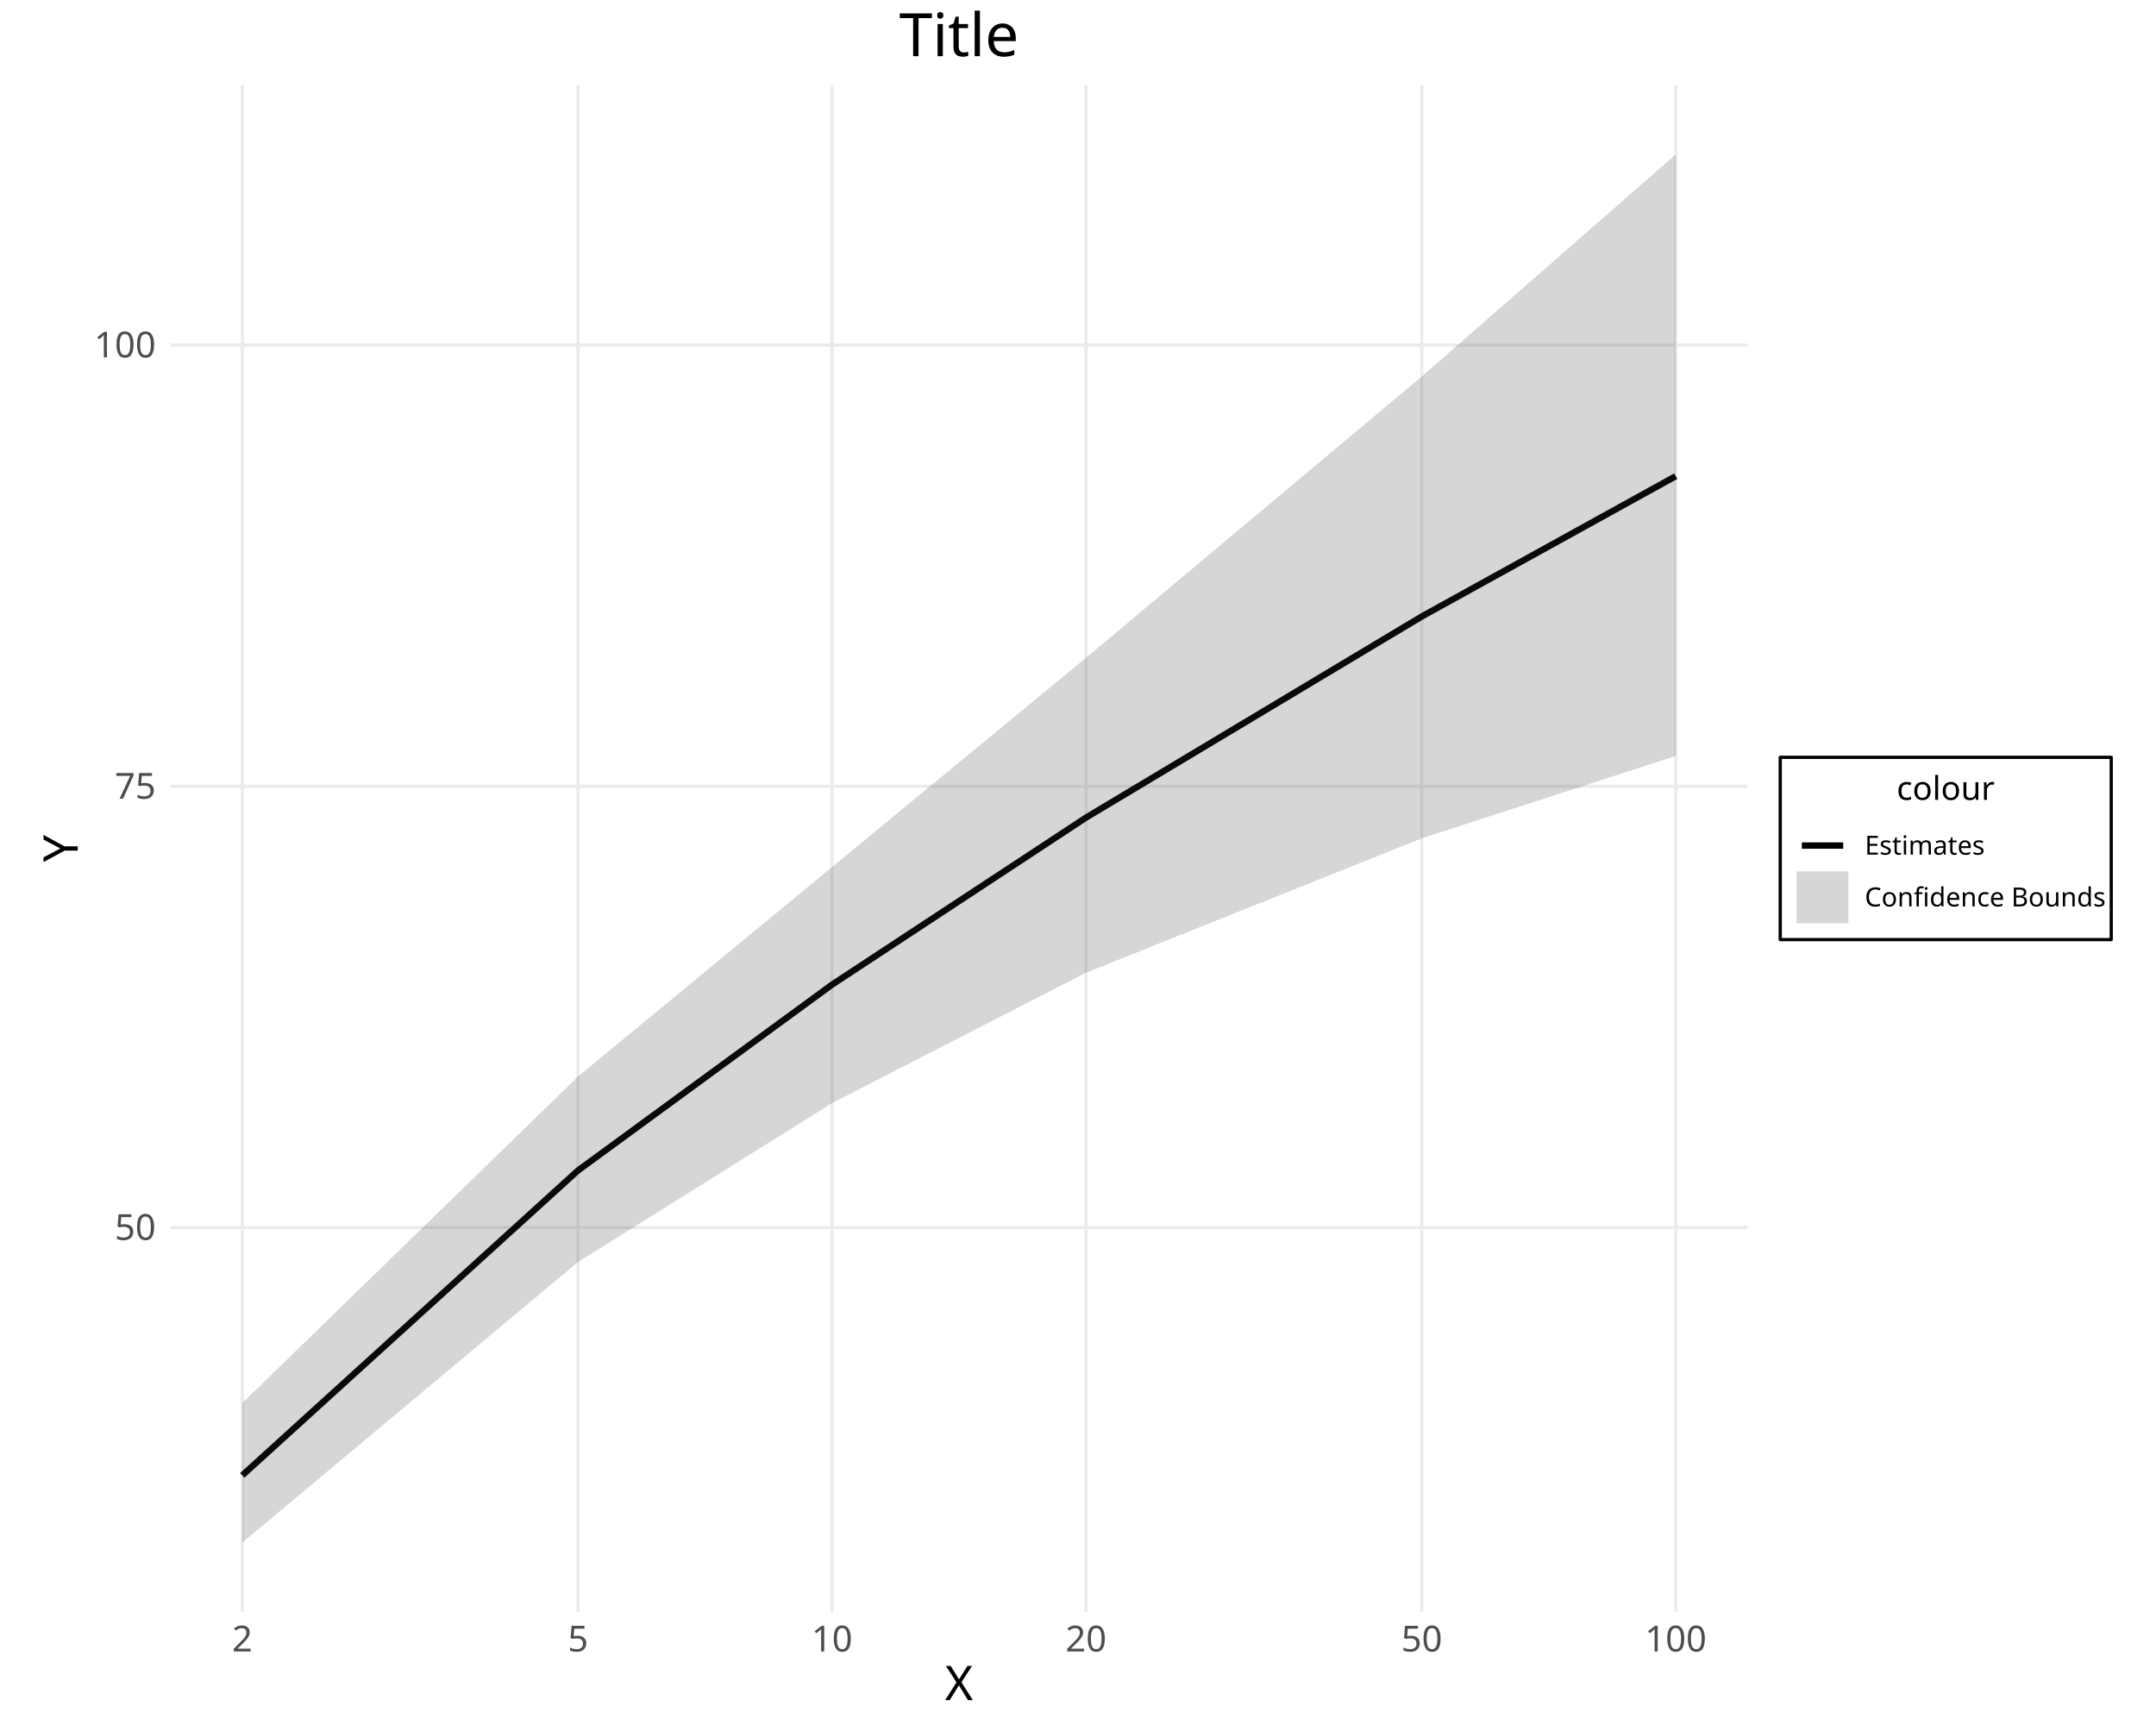
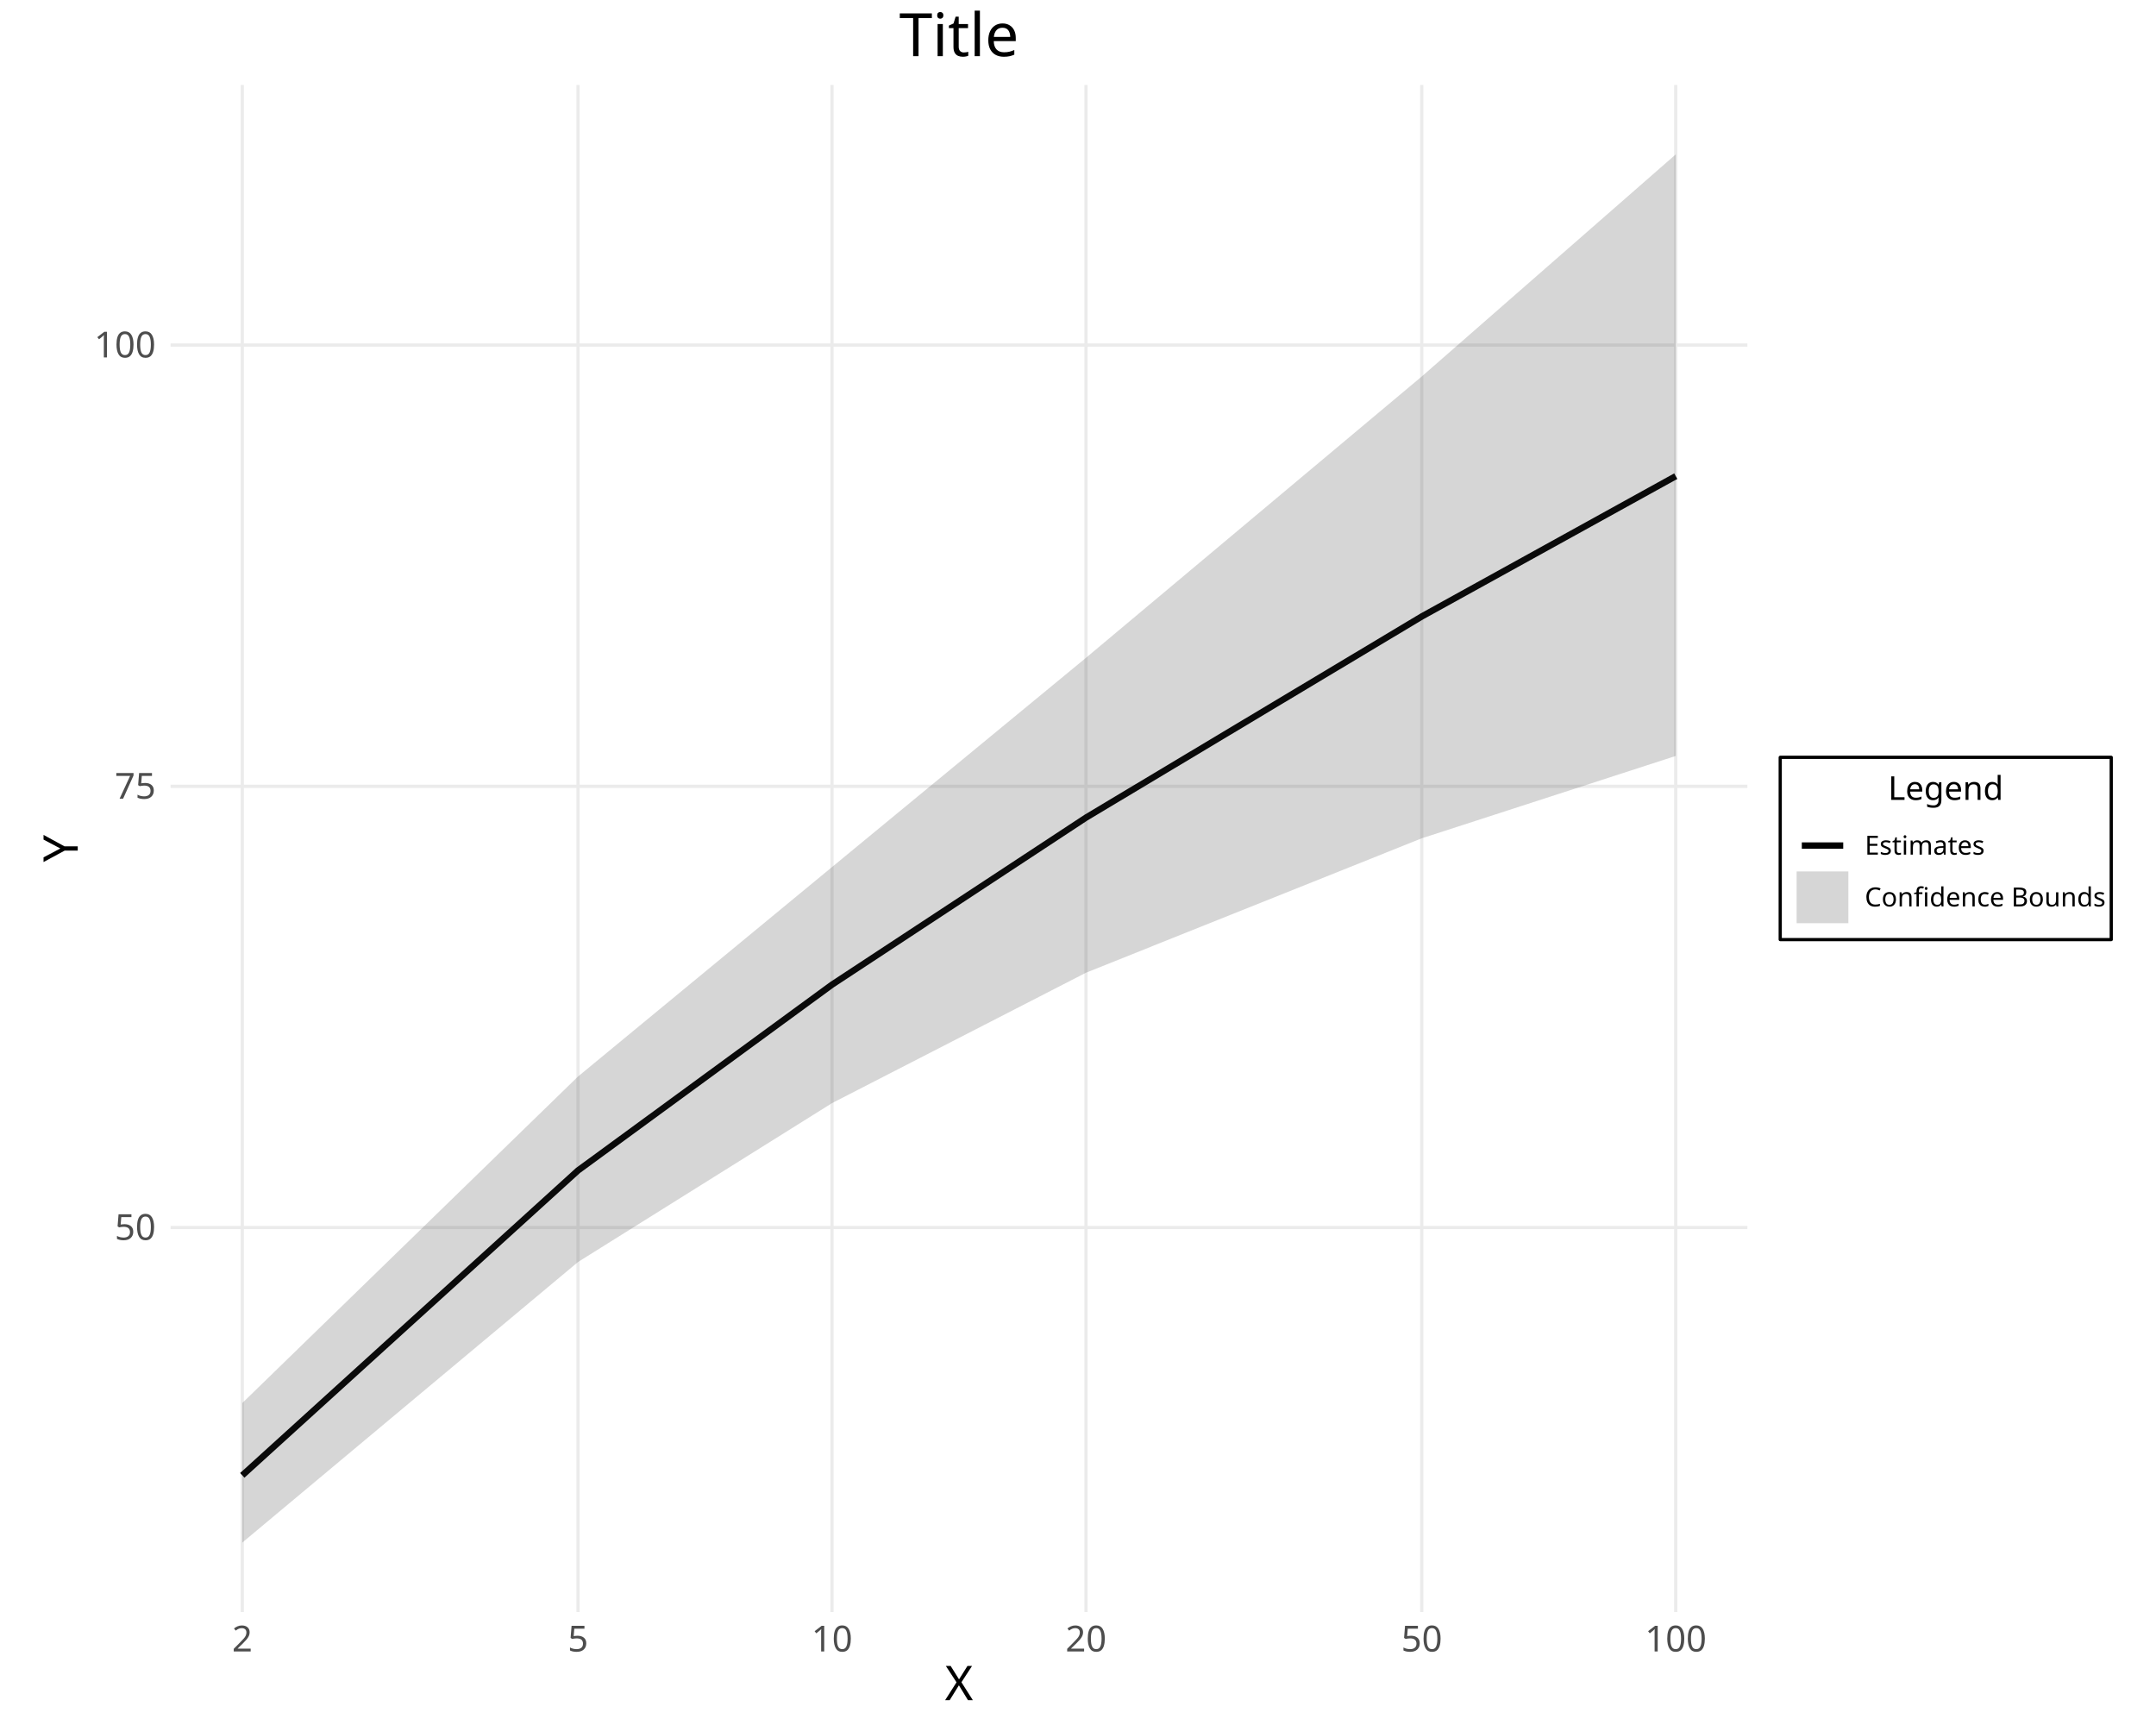
<svg xmlns="http://www.w3.org/2000/svg" class="svglite" data-engine-version="2.0" width="720.00pt" height="576.00pt" viewBox="0 0 720.00 576.00">
  <defs>
    <style type="text/css">
    .svglite line, .svglite polyline, .svglite polygon, .svglite path, .svglite rect, .svglite circle {
      fill: none;
      stroke: #000000;
      stroke-linecap: round;
      stroke-linejoin: round;
      stroke-miterlimit: 10.00;
    }
  </style>
  </defs>
  <rect width="100%" height="100%" style="stroke: none; fill: #FFFFFF;" />
  <defs>
    <clipPath id="cpMC4wMHw3MjAuMDB8MC4wMHw1NzYuMDA=">
      <rect x="0.00" y="0.00" width="720.00" height="576.00" />
    </clipPath>
  </defs>
  <g clip-path="url(#cpMC4wMHw3MjAuMDB8MC4wMHw1NzYuMDA=)">
    <rect x="0.00" y="0.00" width="720.00" height="576.00" style="stroke-width: 1.07; stroke: none; fill: #FFFFFF;" />
  </g>
  <defs>
    <clipPath id="cpNTYuOTd8NTgzLjU1fDI4LjM4fDUzOC4yNw==">
      <rect x="56.97" y="28.38" width="526.58" height="509.89" />
    </clipPath>
  </defs>
  <g clip-path="url(#cpNTYuOTd8NTgzLjU1fDI4LjM4fDUzOC4yNw==)">
    <polyline points="56.97,409.89 583.55,409.89 " style="stroke-width: 1.07; stroke: #EBEBEB; stroke-linecap: butt;" />
    <polyline points="56.97,262.56 583.55,262.56 " style="stroke-width: 1.07; stroke: #EBEBEB; stroke-linecap: butt;" />
    <polyline points="56.97,115.22 583.55,115.22 " style="stroke-width: 1.07; stroke: #EBEBEB; stroke-linecap: butt;" />
    <polyline points="80.91,538.27 80.91,28.38 " style="stroke-width: 1.07; stroke: #EBEBEB; stroke-linecap: butt;" />
    <polyline points="193.03,538.27 193.03,28.38 " style="stroke-width: 1.07; stroke: #EBEBEB; stroke-linecap: butt;" />
    <polyline points="277.85,538.27 277.85,28.38 " style="stroke-width: 1.07; stroke: #EBEBEB; stroke-linecap: butt;" />
    <polyline points="362.67,538.27 362.67,28.38 " style="stroke-width: 1.07; stroke: #EBEBEB; stroke-linecap: butt;" />
    <polyline points="474.80,538.27 474.80,28.38 " style="stroke-width: 1.07; stroke: #EBEBEB; stroke-linecap: butt;" />
    <polyline points="559.62,538.27 559.62,28.38 " style="stroke-width: 1.07; stroke: #EBEBEB; stroke-linecap: butt;" />
    <polyline points="80.91,492.64 193.03,390.83 277.85,328.79 362.67,273.01 474.80,205.85 559.62,159.00 " style="stroke-width: 2.13; stroke-linecap: butt;" />
    <polygon points="80.91,468.50 193.03,359.46 277.85,289.52 362.67,219.65 474.80,125.71 559.62,51.55 559.62,252.42 474.80,279.92 362.67,324.80 277.85,368.35 193.03,421.40 80.91,515.09 " style="stroke-width: 0.00; stroke: none; stroke-linecap: butt; fill: #333333; fill-opacity: 0.20;" />
    <polyline points="80.91,468.50 193.03,359.46 277.85,289.52 362.67,219.65 474.80,125.71 559.62,51.55 " style="stroke-width: 0.00; stroke: #7F7F7F; stroke-linecap: butt;" />
    <polyline points="559.62,252.42 474.80,279.92 362.67,324.80 277.85,368.35 193.03,421.40 80.91,515.09 " style="stroke-width: 0.00; stroke: #7F7F7F; stroke-linecap: butt;" />
  </g>
  <g clip-path="url(#cpMC4wMHw3MjAuMDB8MC4wMHw1NzYuMDA=)">
    <text x="52.04" y="414.02" text-anchor="end" style="font-size: 12.00px; fill: #4D4D4D; font-family: sans;" textLength="13.35px" lengthAdjust="spacingAndGlyphs">50</text>
    <text x="52.04" y="266.69" text-anchor="end" style="font-size: 12.00px; fill: #4D4D4D; font-family: sans;" textLength="13.35px" lengthAdjust="spacingAndGlyphs">75</text>
    <text x="52.04" y="119.35" text-anchor="end" style="font-size: 12.00px; fill: #4D4D4D; font-family: sans;" textLength="20.02px" lengthAdjust="spacingAndGlyphs">100</text>
    <text x="80.91" y="551.45" text-anchor="middle" style="font-size: 12.00px; fill: #4D4D4D; font-family: sans;" textLength="6.67px" lengthAdjust="spacingAndGlyphs">2</text>
    <text x="193.03" y="551.45" text-anchor="middle" style="font-size: 12.00px; fill: #4D4D4D; font-family: sans;" textLength="6.67px" lengthAdjust="spacingAndGlyphs">5</text>
    <text x="277.85" y="551.45" text-anchor="middle" style="font-size: 12.00px; fill: #4D4D4D; font-family: sans;" textLength="13.35px" lengthAdjust="spacingAndGlyphs">10</text>
    <text x="362.67" y="551.45" text-anchor="middle" style="font-size: 12.00px; fill: #4D4D4D; font-family: sans;" textLength="13.35px" lengthAdjust="spacingAndGlyphs">20</text>
    <text x="474.80" y="551.45" text-anchor="middle" style="font-size: 12.00px; fill: #4D4D4D; font-family: sans;" textLength="13.35px" lengthAdjust="spacingAndGlyphs">50</text>
    <text x="559.62" y="551.45" text-anchor="middle" style="font-size: 12.00px; fill: #4D4D4D; font-family: sans;" textLength="20.02px" lengthAdjust="spacingAndGlyphs">100</text>
    <text x="320.26" y="567.70" text-anchor="middle" style="font-size: 16.00px; font-family: sans;" textLength="10.68px" lengthAdjust="spacingAndGlyphs">X</text>
    <text transform="translate(25.96,283.32) rotate(-90)" text-anchor="middle" style="font-size: 16.00px; font-family: sans;" textLength="10.68px" lengthAdjust="spacingAndGlyphs">Y</text>
    <rect x="594.51" y="252.89" width="110.54" height="60.85" style="stroke-width: 0.75; fill: #FFFFFF;" />
    <rect x="594.51" y="252.89" width="110.54" height="60.85" style="stroke-width: 1.07; fill: #FFFFFF;" />
-     <text x="649.78" y="267.09" text-anchor="middle" style="font-size: 11.00px; font-family: sans;" textLength="29.96px" lengthAdjust="spacingAndGlyphs">colour</text>
+     <text x="649.78" y="267.09" text-anchor="middle" style="font-size: 11.00px; font-family: sans;" textLength="36.71px" lengthAdjust="spacingAndGlyphs">Legend</text>
    <line x1="601.72" y1="282.35" x2="615.55" y2="282.35" style="stroke-width: 2.13; stroke-linecap: butt;" />
    <rect x="599.99" y="290.99" width="17.28" height="17.28" style="stroke-width: 0.00; stroke: #7F7F7F; stroke-linecap: butt; stroke-linejoin: miter; fill: #333333; fill-opacity: 0.20;" />
    <text x="622.75" y="285.38" style="font-size: 8.80px; font-family: sans;" textLength="38.64px" lengthAdjust="spacingAndGlyphs">Estimates</text>
    <text x="622.75" y="302.66" style="font-size: 8.80px; font-family: sans;" textLength="76.82px" lengthAdjust="spacingAndGlyphs">Confidence Bounds</text>
    <text x="320.26" y="18.75" text-anchor="middle" style="font-size: 20.00px; font-family: sans;" textLength="37.78px" lengthAdjust="spacingAndGlyphs">Title</text>
  </g>
</svg>
